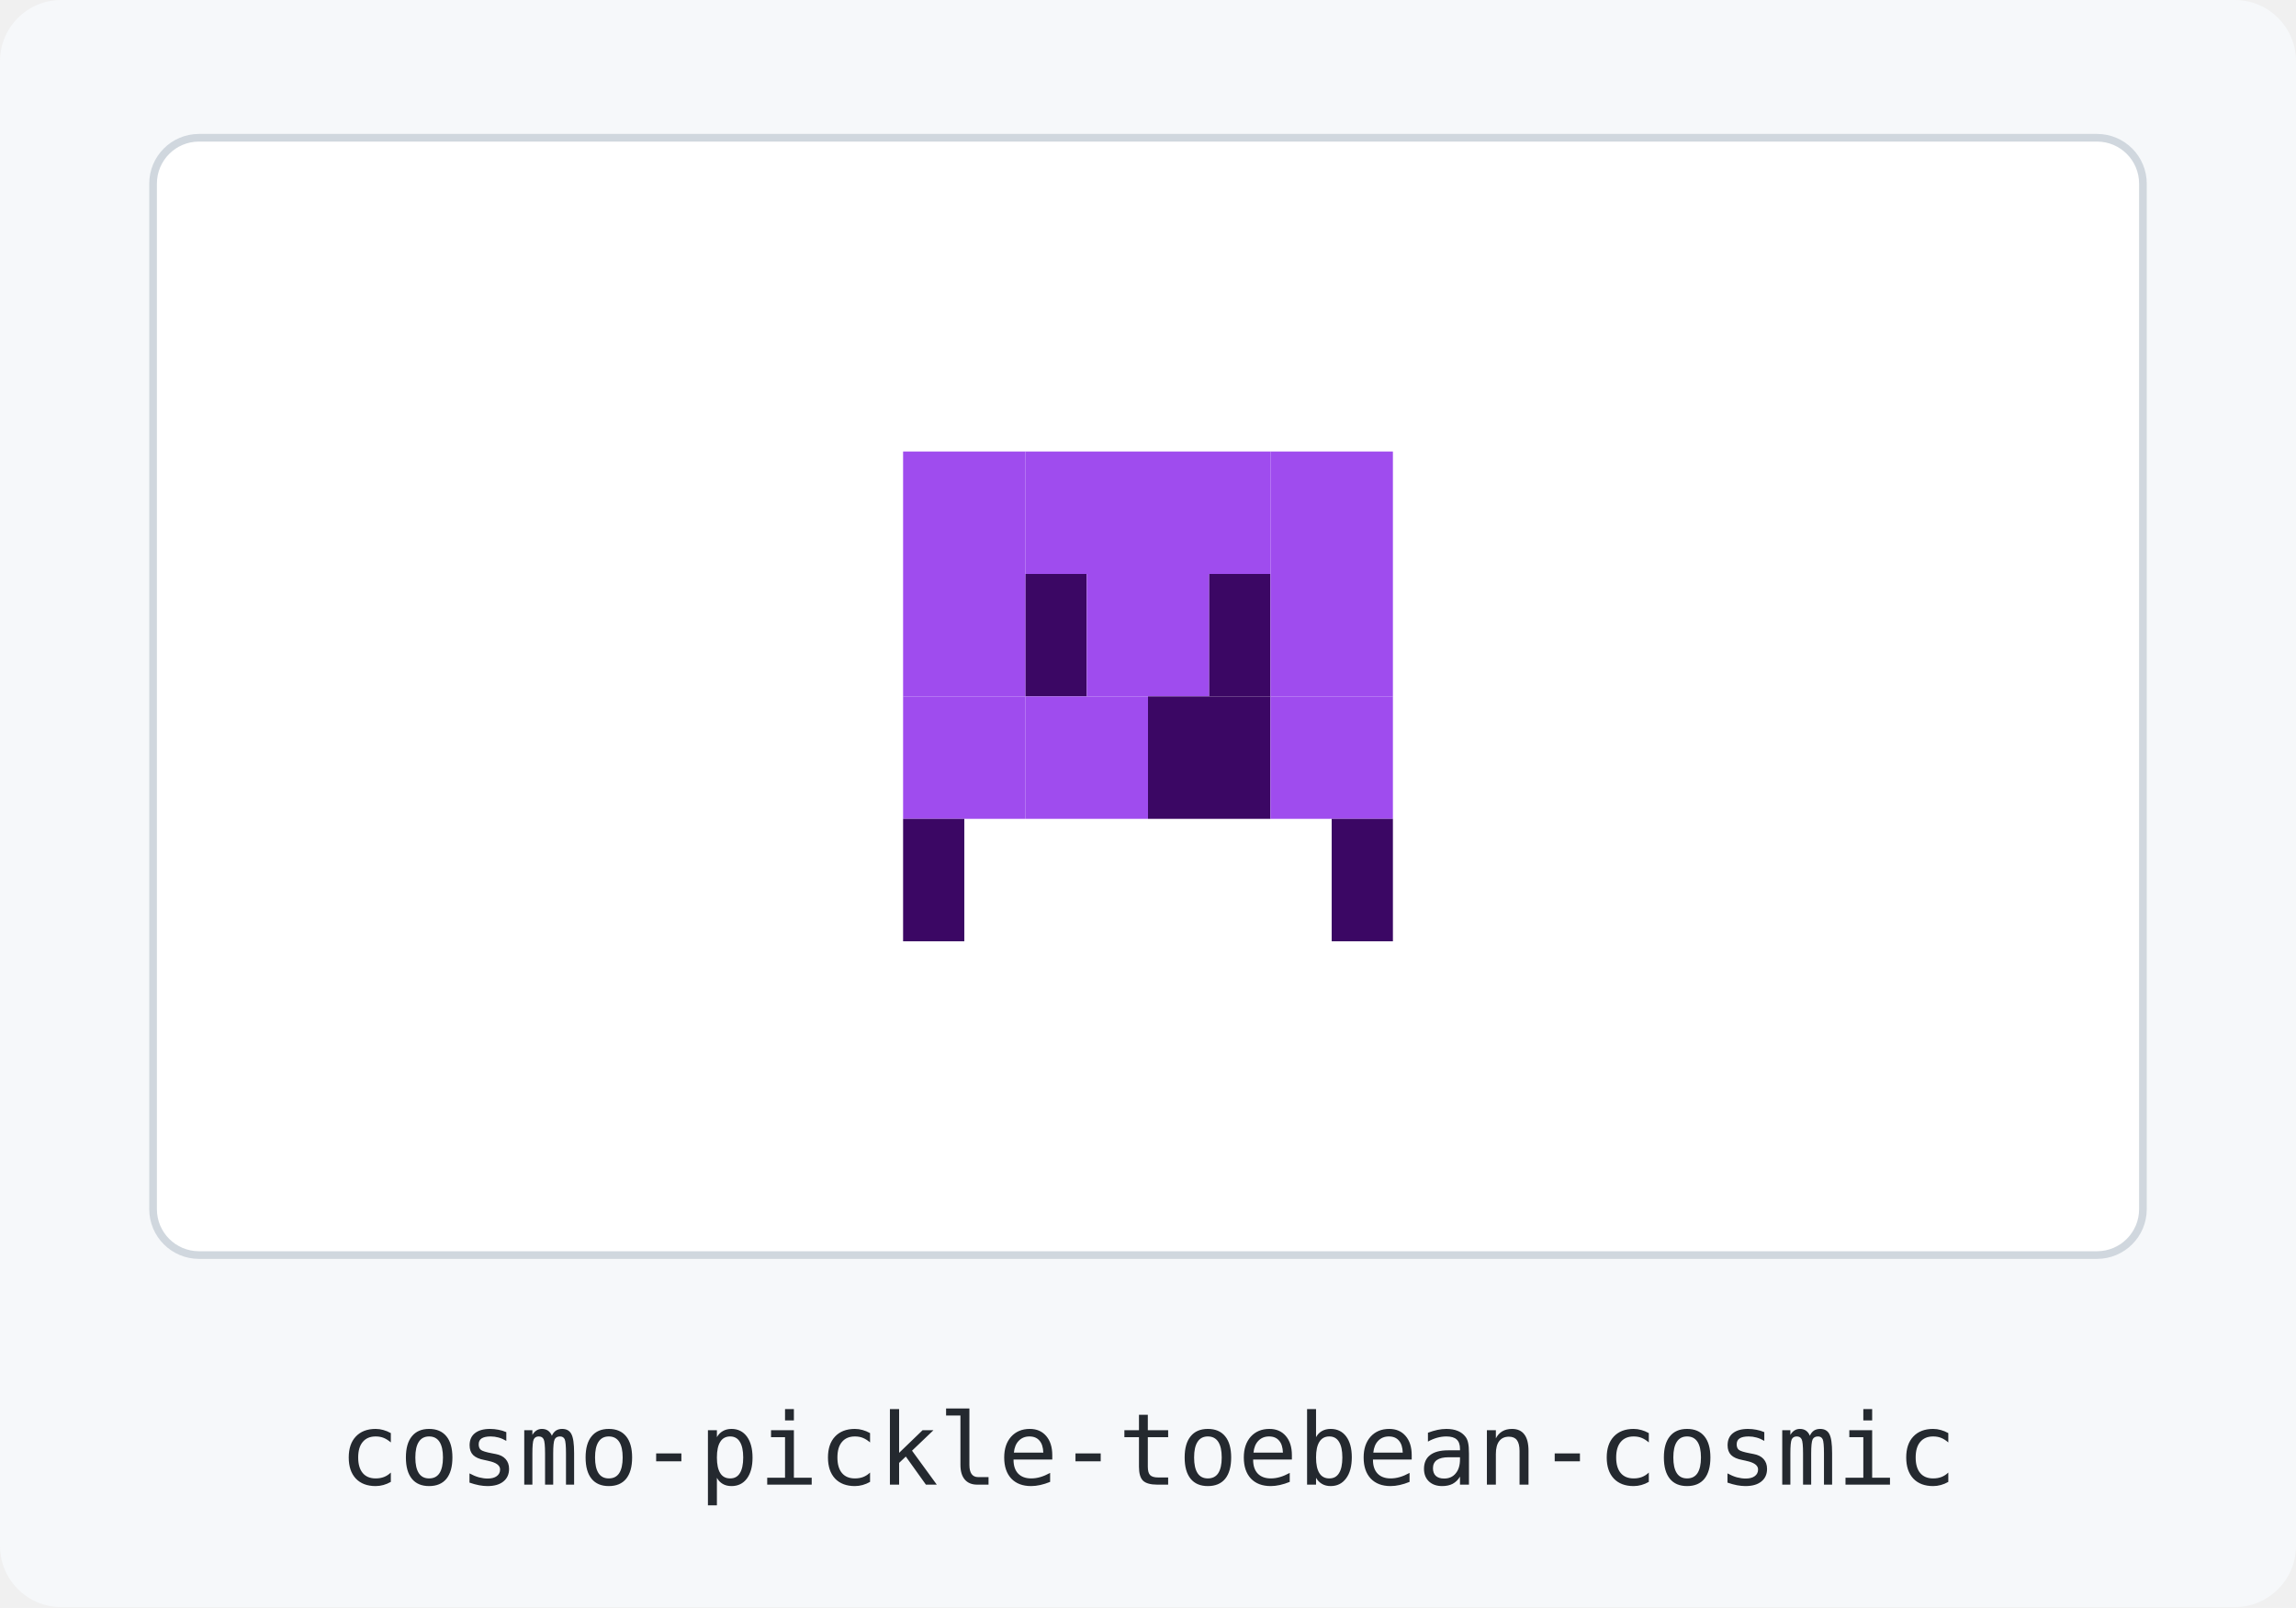
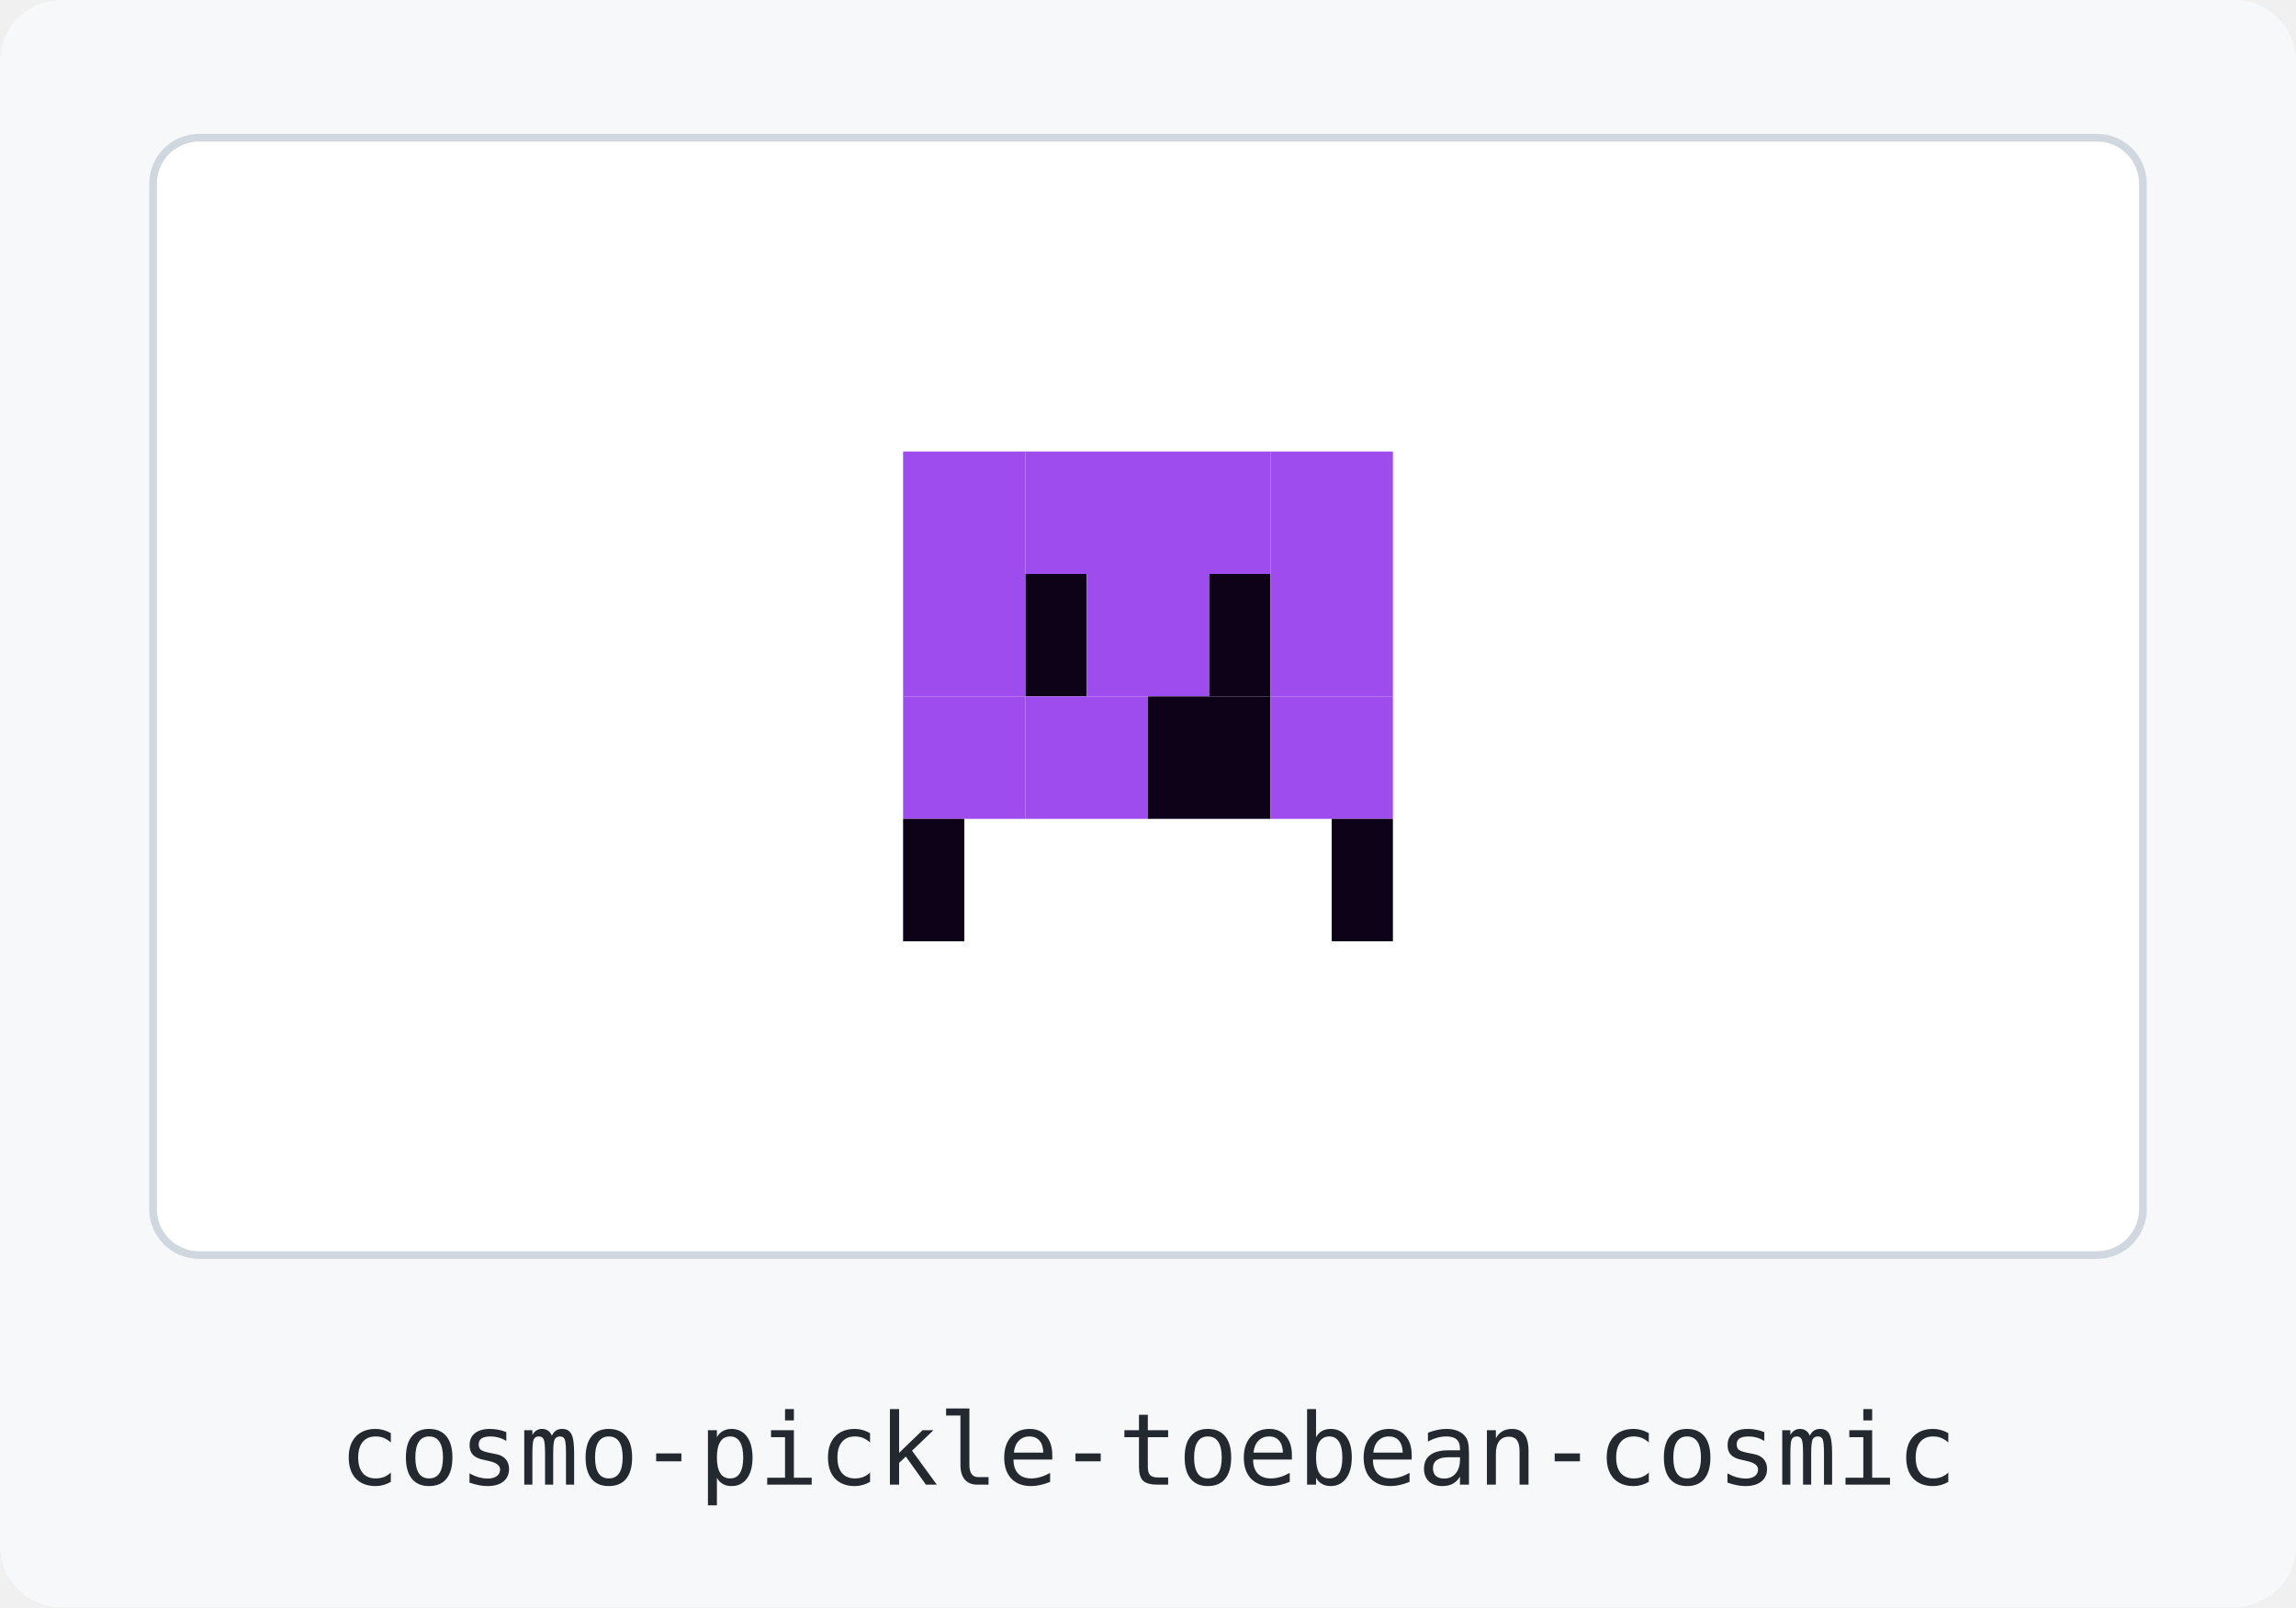
<svg xmlns="http://www.w3.org/2000/svg" width="300" height="210" viewBox="0 0 300 210" role="img" aria-label="cosmo-pickle-toebean-cosmic clingon">
  <rect width="300" height="210" rx="8" fill="#f6f8fa" />
  <rect x="20" y="18" width="260" height="146" rx="6" fill="#ffffff" stroke="#d0d7de" />
  <rect x="118" y="59" width="16" height="16" fill="#9f4cee" />
  <rect x="134" y="59" width="16" height="16" fill="#9f4cee" />
  <rect x="150" y="59" width="16" height="16" fill="#9f4cee" />
  <rect x="166" y="59" width="16" height="16" fill="#9f4cee" />
  <rect x="118" y="75" width="16" height="16" fill="#9f4cee" />
-   <rect x="134" y="75" width="8" height="16" fill="#3b0764" />
+   <rect x="134" y="75" width="8" height="16" fill="#0e0218" />
  <rect x="142" y="75" width="8" height="16" fill="#9f4cee" />
  <rect x="150" y="75" width="8" height="16" fill="#9f4cee" />
-   <rect x="158" y="75" width="8" height="16" fill="#3b0764" />
+   <rect x="158" y="75" width="8" height="16" fill="#0e0218" />
  <rect x="166" y="75" width="16" height="16" fill="#9f4cee" />
  <rect x="118" y="91" width="16" height="16" fill="#9f4cee" />
  <rect x="134" y="91" width="16" height="16" fill="#9f4cee" />
-   <rect x="150" y="91" width="16" height="16" fill="#3b0764" />
+   <rect x="150" y="91" width="16" height="16" fill="#0e0218" />
  <rect x="166" y="91" width="16" height="16" fill="#9f4cee" />
-   <rect x="118" y="107" width="8" height="16" fill="#3b0764" />
-   <rect x="174" y="107" width="8" height="16" fill="#3b0764" />
+   <rect x="118" y="107" width="8" height="16" fill="#0e0218" />
+   <rect x="174" y="107" width="8" height="16" fill="#0e0218" />
  <text x="150" y="194" text-anchor="middle" font-family="ui-monospace, SFMono-Regular, Menlo, Consolas, monospace" font-size="13" font-weight="400" fill="#24292f">cosmo-pickle-toebean-cosmic</text>
</svg>
